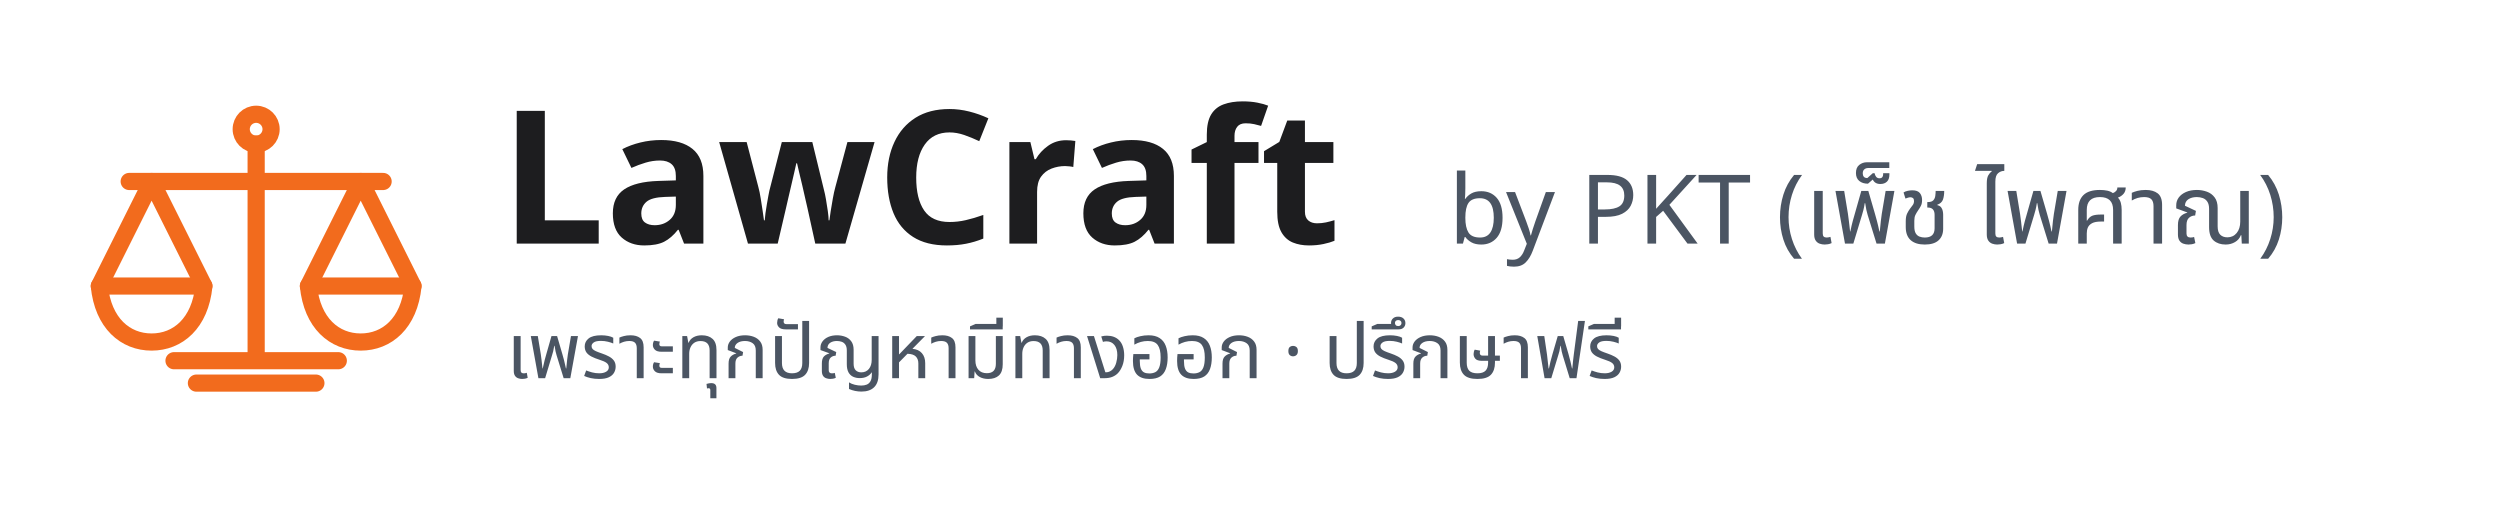
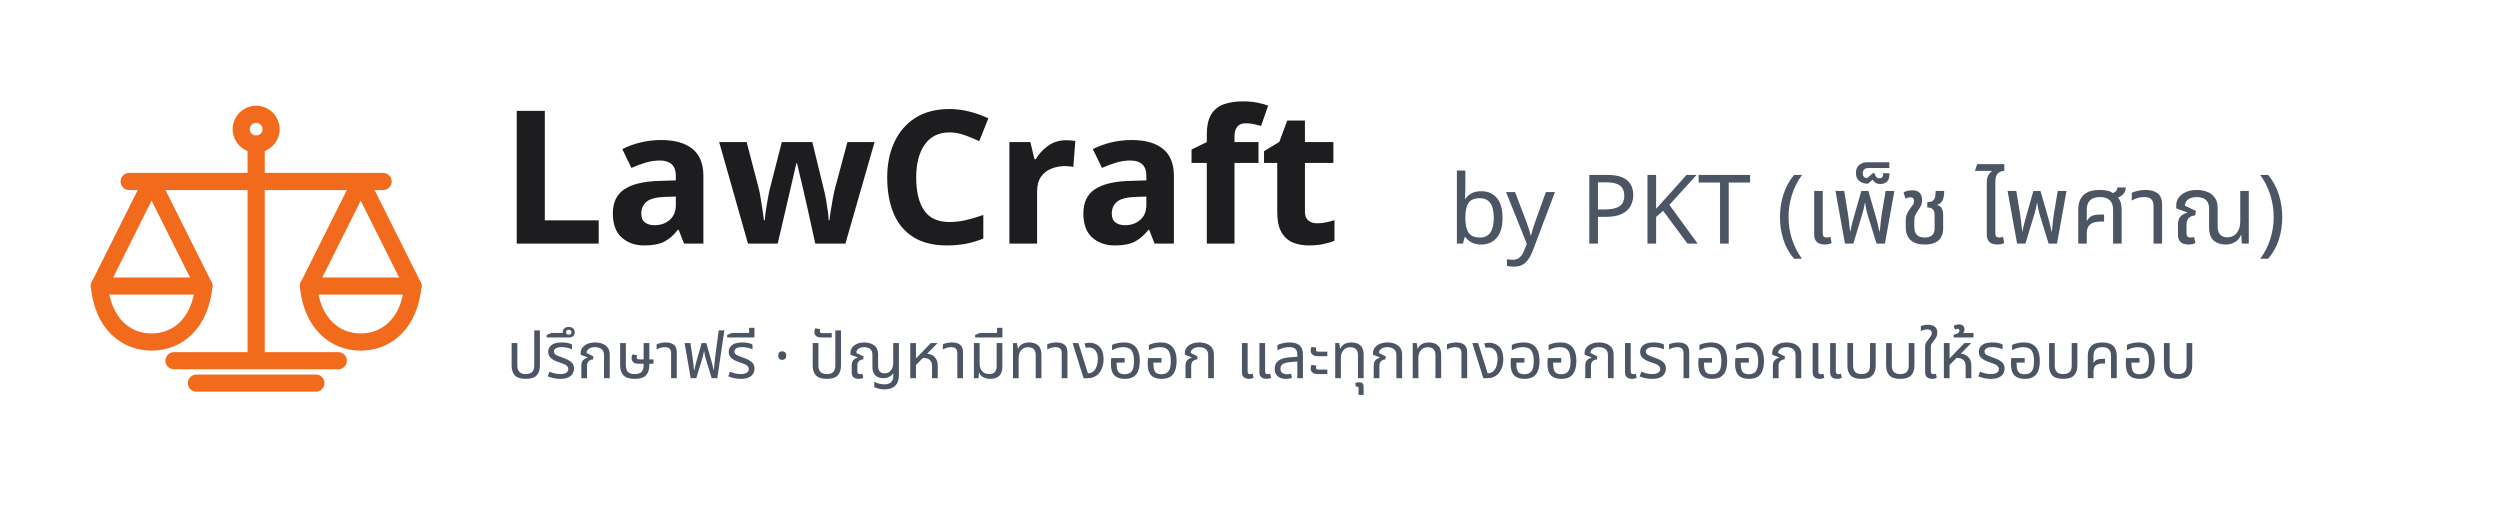
<svg xmlns="http://www.w3.org/2000/svg" viewBox="0 0 780 160" width="780" height="160" role="img" aria-label="LawCraft by PKT">
  <g transform="translate(24 24) scale(2.33)">
    <g fill="none" stroke="#f26b1d" stroke-width="2.3" stroke-linecap="round" stroke-linejoin="round">
      <circle cx="24" cy="7" r="2" />
      <path d="M24 9v29M16 41h16M13 38h22M7 14h34" />
      <path d="M10 14 3 28M10 14l7 14M38 14l-7 14M38 14l7 14" />
      <path d="M3 28h14c-.5 5-3.5 7.5-7 7.5S3.5 33 3 28zM31 28h14c-.5 5-3.5 7.5-7 7.5S31.5 33 31 28z" />
    </g>
  </g>
  <text x="156" y="76" font-family="'Noto Sans Thai','Noto Sans',Inter,Arial,sans-serif" font-size="58" font-weight="700" fill="#1d1d1f" text-anchor="start">LawCraft</text>
  <text x="452" y="76" font-family="'Noto Sans Thai','Noto Sans',Inter,Arial,sans-serif" font-size="30" font-weight="500" fill="#4b5563" text-anchor="start">by PKT (เพ็ช ไพศาณ)</text>
-   <text x="158" y="118" font-family="'Noto Sans Thai','Noto Sans',Inter,Arial,sans-serif" font-size="24" font-weight="500" fill="#4b5563" text-anchor="start">เพราะทุกปัญหามีทางออก · ปรึกษาฟรี</text>
+   <text x="158" y="118" font-family="'Noto Sans Thai','Noto Sans',Inter,Arial,sans-serif" font-size="20" font-weight="500" fill="#4b5563" text-anchor="start">ปรึกษาฟรี · ปัญหามีทางออก และทุกทางออกเราออกแบบให้รอบคอบ</text>
</svg>
